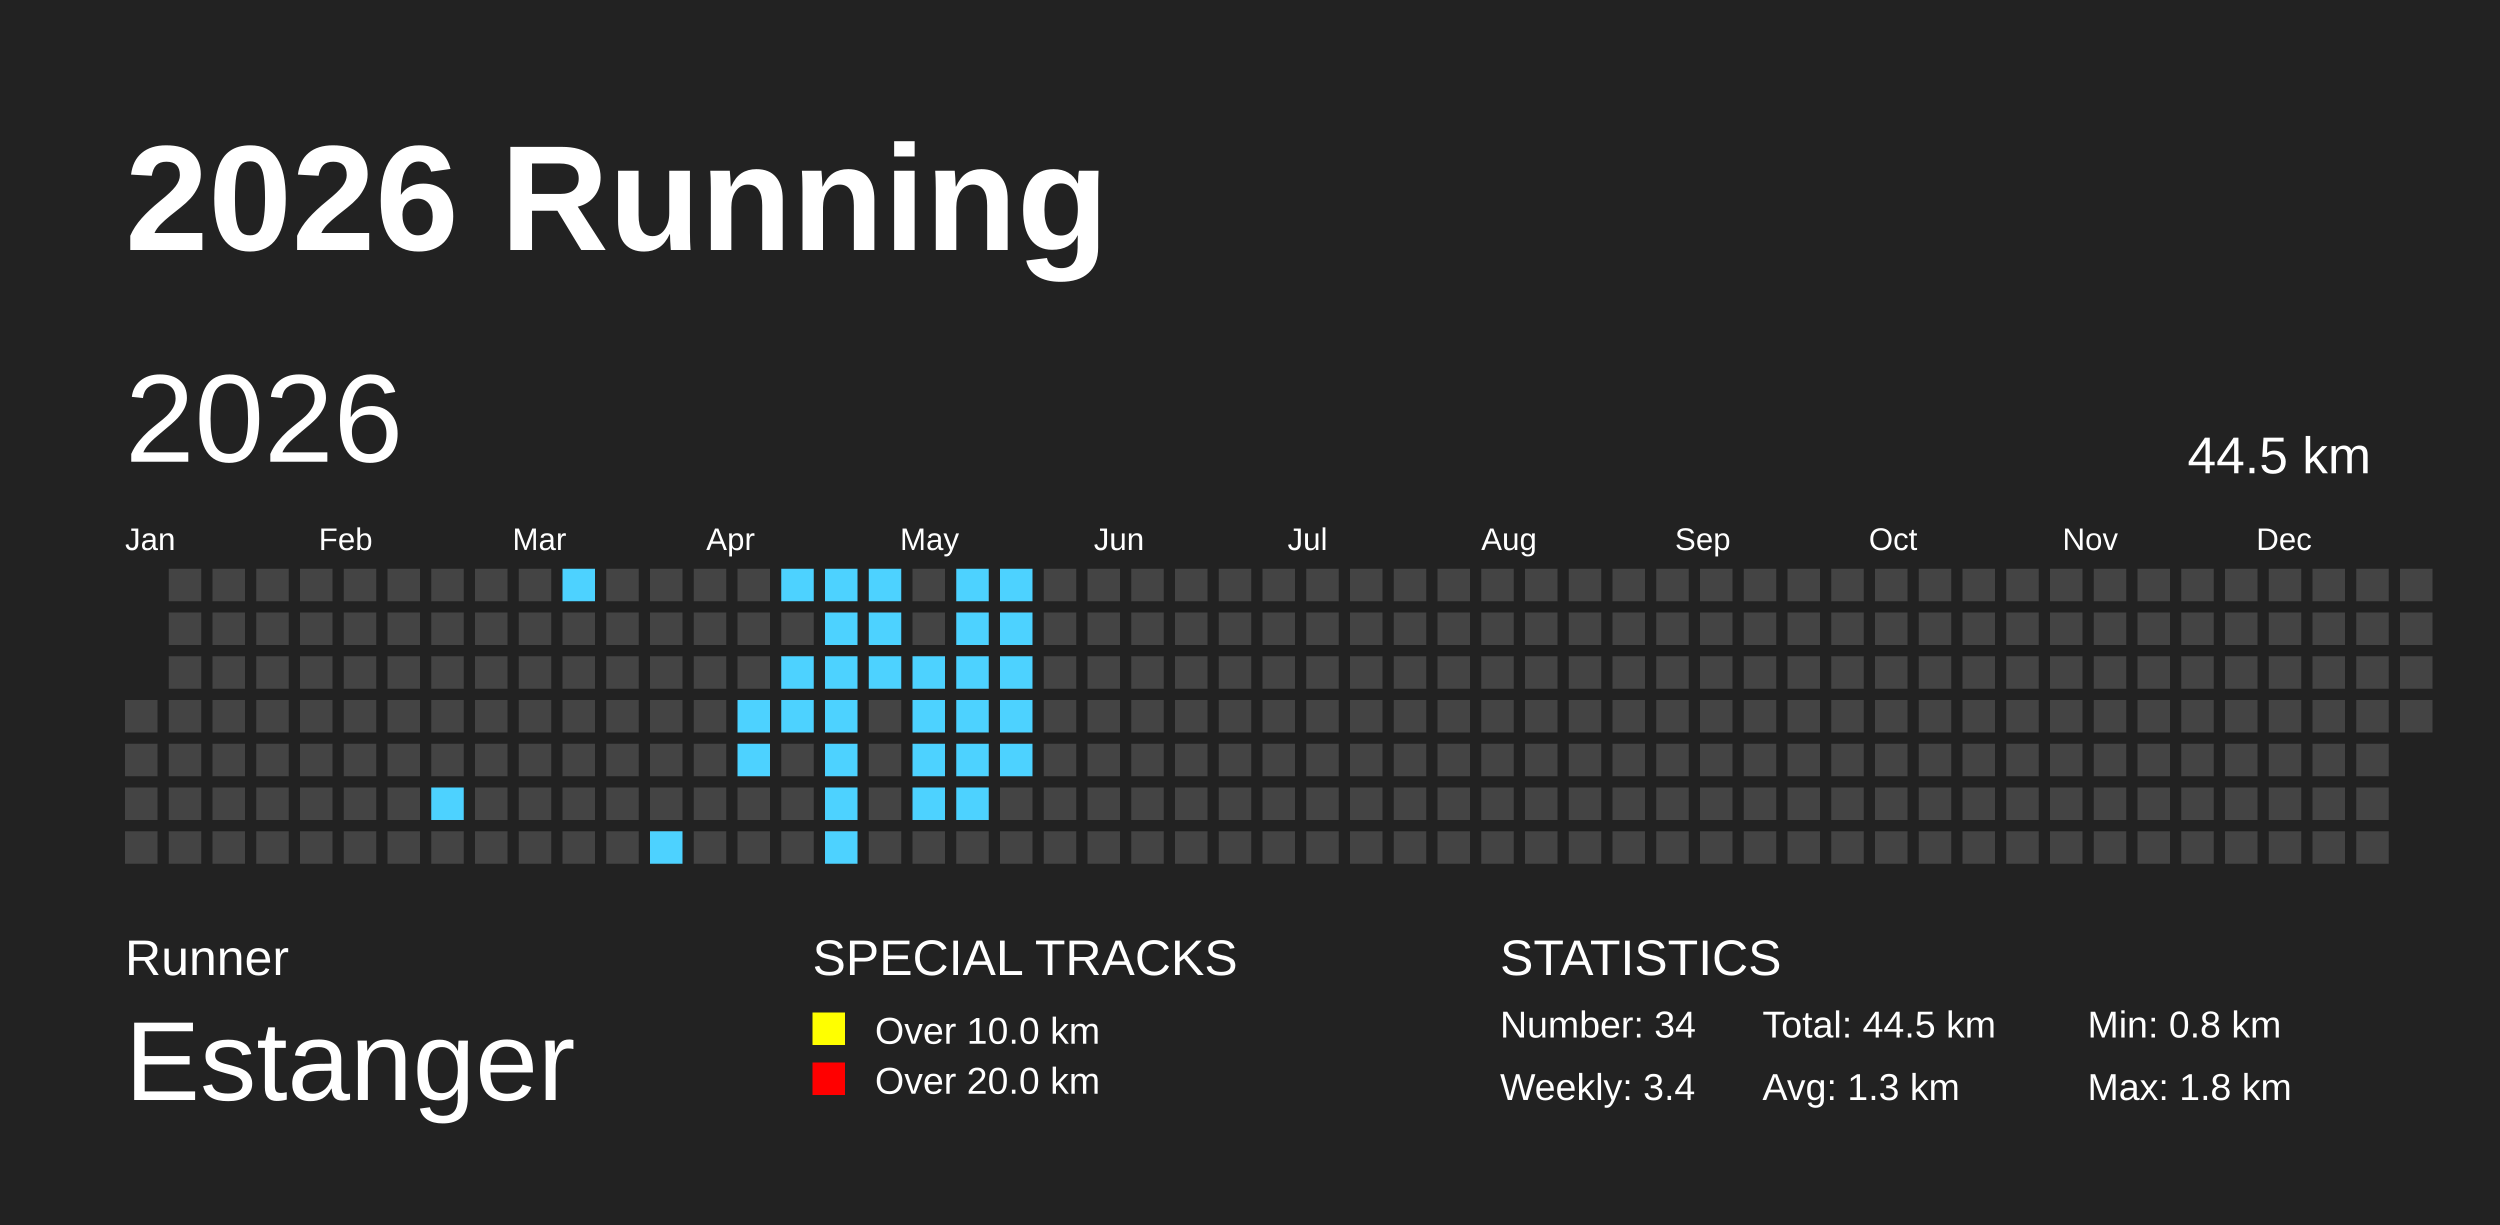
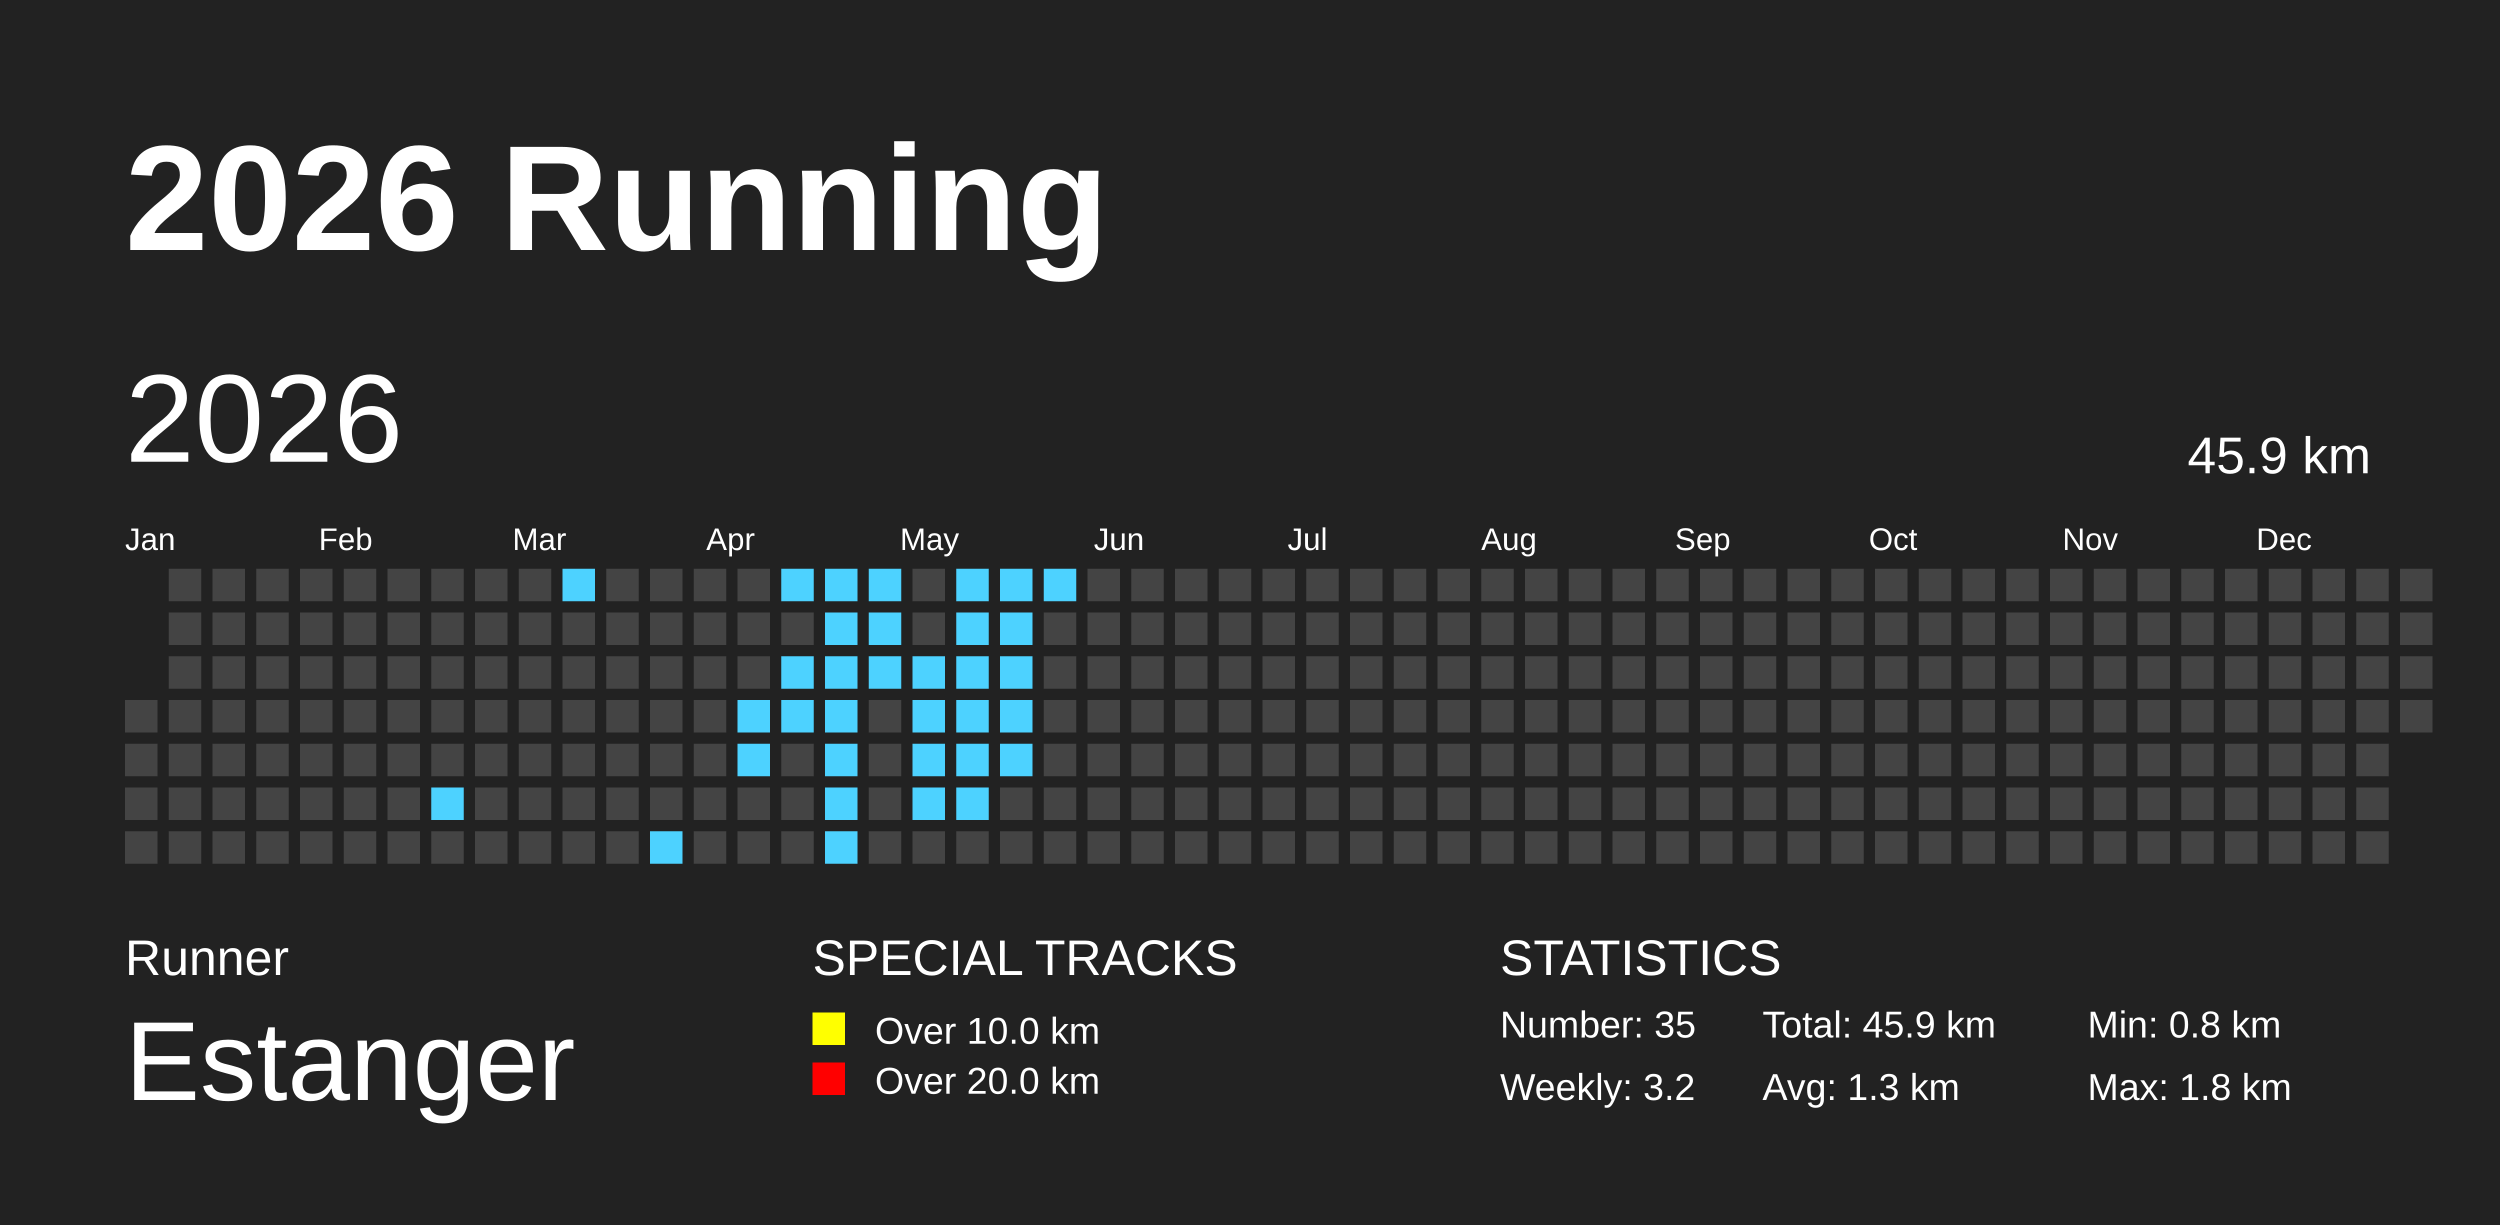
<svg xmlns="http://www.w3.org/2000/svg" baseProfile="full" height="98mm" version="1.1" viewBox="0,0,200,98" width="200mm">
  <defs />
  <rect fill="#222222" height="98" width="200" x="0" y="0" />
  <text fill="#FFFFFF" style="font-size:12px; font-family:Arial; font-weight:bold;" x="10" y="20">2026 Running</text>
  <text fill="#FFFFFF" style="font-size:4px; font-family:Arial" x="10" y="78">Runner</text>
  <text fill="#FFFFFF" style="font-size:9px; font-family:Arial" x="10" y="88">Estanger</text>
  <text fill="#FFFFFF" style="font-size:4px; font-family:Arial" x="65" y="78">SPECIAL TRACKS</text>
  <rect fill="yellow" height="2.6" width="2.6" x="65" y="81" />
  <text fill="#FFFFFF" style="font-size:3px; font-family:Arial" x="70" y="83.5">Over 10.0 km</text>
  <rect fill="red" height="2.6" width="2.6" x="65" y="85" />
  <text fill="#FFFFFF" style="font-size:3px; font-family:Arial" x="70" y="87.5">Over 20.0 km</text>
  <text fill="#FFFFFF" style="font-size:4px; font-family:Arial" x="120" y="78">STATISTICS</text>
-   <text fill="#FFFFFF" style="font-size:3px; font-family:Arial" x="120" y="83">Number: 34</text>
-   <text fill="#FFFFFF" style="font-size:3px; font-family:Arial" x="120" y="88">Weekly: 3.4</text>
-   <text fill="#FFFFFF" style="font-size:3px; font-family:Arial" x="141" y="83">Total: 44.5 km</text>
+   <text fill="#FFFFFF" style="font-size:3px; font-family:Arial" x="120" y="83">Number: 35</text>
+   <text fill="#FFFFFF" style="font-size:3px; font-family:Arial" x="120" y="88">Weekly: 3.2</text>
+   <text fill="#FFFFFF" style="font-size:3px; font-family:Arial" x="141" y="83">Total: 45.9 km</text>
  <text fill="#FFFFFF" style="font-size:3px; font-family:Arial" x="141" y="88">Avg: 1.3 km</text>
  <text fill="#FFFFFF" style="font-size:3px; font-family:Arial" x="167" y="83">Min: 0.8 km</text>
  <text fill="#FFFFFF" style="font-size:3px; font-family:Arial" x="167" y="88">Max: 1.8 km</text>
  <text dominant-baseline="hanging" fill="#FFFFFF" style="font-size:10.0px; font-family:Arial;" x="10" y="30">2026</text>
-   <text dominant-baseline="hanging" fill="#FFFFFF" style="font-size:4.125px; font-family:Arial;" x="175" y="35">44.5 km</text>
+   <text dominant-baseline="hanging" fill="#FFFFFF" style="font-size:4.125px; font-family:Arial;" x="175" y="35">45.9 km</text>
  <text fill="#FFFFFF" style="font-size:2.5px; font-family:Arial" x="10.0" y="44">Jan</text>
  <text fill="#FFFFFF" style="font-size:2.5px; font-family:Arial" x="25.5" y="44">Feb</text>
  <text fill="#FFFFFF" style="font-size:2.5px; font-family:Arial" x="41.0" y="44">Mar</text>
  <text fill="#FFFFFF" style="font-size:2.5px; font-family:Arial" x="56.5" y="44">Apr</text>
  <text fill="#FFFFFF" style="font-size:2.5px; font-family:Arial" x="72.0" y="44">May</text>
  <text fill="#FFFFFF" style="font-size:2.5px; font-family:Arial" x="87.5" y="44">Jun</text>
  <text fill="#FFFFFF" style="font-size:2.5px; font-family:Arial" x="103.0" y="44">Jul</text>
  <text fill="#FFFFFF" style="font-size:2.5px; font-family:Arial" x="118.5" y="44">Aug</text>
  <text fill="#FFFFFF" style="font-size:2.5px; font-family:Arial" x="134.0" y="44">Sep</text>
  <text fill="#FFFFFF" style="font-size:2.5px; font-family:Arial" x="149.5" y="44">Oct</text>
  <text fill="#FFFFFF" style="font-size:2.5px; font-family:Arial" x="165.0" y="44">Nov</text>
  <text fill="#FFFFFF" style="font-size:2.5px; font-family:Arial" x="180.5" y="44">Dec</text>
  <rect fill="#444444" height="2.6" width="2.6" x="10.0" y="56.0" />
  <rect fill="#444444" height="2.6" width="2.6" x="10.0" y="59.5" />
  <rect fill="#444444" height="2.6" width="2.6" x="10.0" y="63.0" />
  <rect fill="#444444" height="2.6" width="2.6" x="10.0" y="66.5" />
  <rect fill="#444444" height="2.6" width="2.6" x="13.5" y="45.5" />
  <rect fill="#444444" height="2.6" width="2.6" x="13.5" y="49.0" />
  <rect fill="#444444" height="2.6" width="2.6" x="13.5" y="52.5" />
  <rect fill="#444444" height="2.6" width="2.6" x="13.5" y="56.0" />
  <rect fill="#444444" height="2.6" width="2.6" x="13.5" y="59.5" />
  <rect fill="#444444" height="2.6" width="2.6" x="13.5" y="63.0" />
  <rect fill="#444444" height="2.6" width="2.6" x="13.5" y="66.5" />
  <rect fill="#444444" height="2.6" width="2.6" x="17.0" y="45.5" />
  <rect fill="#444444" height="2.6" width="2.6" x="17.0" y="49.0" />
  <rect fill="#444444" height="2.6" width="2.6" x="17.0" y="52.5" />
  <rect fill="#444444" height="2.6" width="2.6" x="17.0" y="56.0" />
  <rect fill="#444444" height="2.6" width="2.6" x="17.0" y="59.5" />
  <rect fill="#444444" height="2.6" width="2.6" x="17.0" y="63.0" />
  <rect fill="#444444" height="2.6" width="2.6" x="17.0" y="66.5" />
  <rect fill="#444444" height="2.6" width="2.6" x="20.5" y="45.5" />
  <rect fill="#444444" height="2.6" width="2.6" x="20.5" y="49.0" />
  <rect fill="#444444" height="2.6" width="2.6" x="20.5" y="52.5" />
  <rect fill="#444444" height="2.6" width="2.6" x="20.5" y="56.0" />
  <rect fill="#444444" height="2.6" width="2.6" x="20.5" y="59.5" />
  <rect fill="#444444" height="2.6" width="2.6" x="20.5" y="63.0" />
  <rect fill="#444444" height="2.6" width="2.6" x="20.5" y="66.5" />
  <rect fill="#444444" height="2.6" width="2.6" x="24.0" y="45.5" />
  <rect fill="#444444" height="2.6" width="2.6" x="24.0" y="49.0" />
  <rect fill="#444444" height="2.6" width="2.6" x="24.0" y="52.5" />
  <rect fill="#444444" height="2.6" width="2.6" x="24.0" y="56.0" />
  <rect fill="#444444" height="2.6" width="2.6" x="24.0" y="59.5" />
  <rect fill="#444444" height="2.6" width="2.6" x="24.0" y="63.0" />
  <rect fill="#444444" height="2.6" width="2.6" x="24.0" y="66.5" />
  <rect fill="#444444" height="2.6" width="2.6" x="27.5" y="45.5" />
  <rect fill="#444444" height="2.6" width="2.6" x="27.5" y="49.0" />
  <rect fill="#444444" height="2.6" width="2.6" x="27.5" y="52.5" />
  <rect fill="#444444" height="2.6" width="2.6" x="27.5" y="56.0" />
  <rect fill="#444444" height="2.6" width="2.6" x="27.5" y="59.5" />
  <rect fill="#444444" height="2.6" width="2.6" x="27.5" y="63.0" />
  <rect fill="#444444" height="2.6" width="2.6" x="27.5" y="66.5" />
  <rect fill="#444444" height="2.6" width="2.6" x="31.0" y="45.5" />
  <rect fill="#444444" height="2.6" width="2.6" x="31.0" y="49.0" />
  <rect fill="#444444" height="2.6" width="2.6" x="31.0" y="52.5" />
  <rect fill="#444444" height="2.6" width="2.6" x="31.0" y="56.0" />
  <rect fill="#444444" height="2.6" width="2.6" x="31.0" y="59.5" />
  <rect fill="#444444" height="2.6" width="2.6" x="31.0" y="63.0" />
  <rect fill="#444444" height="2.6" width="2.6" x="31.0" y="66.5" />
  <rect fill="#444444" height="2.6" width="2.6" x="34.5" y="45.5" />
  <rect fill="#444444" height="2.6" width="2.6" x="34.5" y="49.0" />
  <rect fill="#444444" height="2.6" width="2.6" x="34.5" y="52.5" />
  <rect fill="#444444" height="2.6" width="2.6" x="34.5" y="56.0" />
  <rect fill="#444444" height="2.6" width="2.6" x="34.5" y="59.5" />
  <rect fill="#4DD2FF" height="2.6" width="2.6" x="34.5" y="63.0" />
  <rect fill="#444444" height="2.6" width="2.6" x="34.5" y="66.5" />
  <rect fill="#444444" height="2.6" width="2.6" x="38.0" y="45.5" />
  <rect fill="#444444" height="2.6" width="2.6" x="38.0" y="49.0" />
  <rect fill="#444444" height="2.6" width="2.6" x="38.0" y="52.5" />
  <rect fill="#444444" height="2.6" width="2.6" x="38.0" y="56.0" />
  <rect fill="#444444" height="2.6" width="2.6" x="38.0" y="59.5" />
  <rect fill="#444444" height="2.6" width="2.6" x="38.0" y="63.0" />
  <rect fill="#444444" height="2.6" width="2.6" x="38.0" y="66.5" />
  <rect fill="#444444" height="2.6" width="2.6" x="41.5" y="45.5" />
  <rect fill="#444444" height="2.6" width="2.6" x="41.5" y="49.0" />
  <rect fill="#444444" height="2.6" width="2.6" x="41.5" y="52.5" />
  <rect fill="#444444" height="2.6" width="2.6" x="41.5" y="56.0" />
  <rect fill="#444444" height="2.6" width="2.6" x="41.5" y="59.5" />
  <rect fill="#444444" height="2.6" width="2.6" x="41.5" y="63.0" />
  <rect fill="#444444" height="2.6" width="2.6" x="41.5" y="66.5" />
  <rect fill="#4DD2FF" height="2.6" width="2.6" x="45.0" y="45.5" />
  <rect fill="#444444" height="2.6" width="2.6" x="45.0" y="49.0" />
  <rect fill="#444444" height="2.6" width="2.6" x="45.0" y="52.5" />
  <rect fill="#444444" height="2.6" width="2.6" x="45.0" y="56.0" />
  <rect fill="#444444" height="2.6" width="2.6" x="45.0" y="59.5" />
  <rect fill="#444444" height="2.6" width="2.6" x="45.0" y="63.0" />
  <rect fill="#444444" height="2.6" width="2.6" x="45.0" y="66.5" />
  <rect fill="#444444" height="2.6" width="2.6" x="48.5" y="45.5" />
  <rect fill="#444444" height="2.6" width="2.6" x="48.5" y="49.0" />
  <rect fill="#444444" height="2.6" width="2.6" x="48.5" y="52.5" />
  <rect fill="#444444" height="2.6" width="2.6" x="48.5" y="56.0" />
  <rect fill="#444444" height="2.6" width="2.6" x="48.5" y="59.5" />
  <rect fill="#444444" height="2.6" width="2.6" x="48.5" y="63.0" />
  <rect fill="#444444" height="2.6" width="2.6" x="48.5" y="66.5" />
  <rect fill="#444444" height="2.6" width="2.6" x="52.0" y="45.5" />
  <rect fill="#444444" height="2.6" width="2.6" x="52.0" y="49.0" />
  <rect fill="#444444" height="2.6" width="2.6" x="52.0" y="52.5" />
  <rect fill="#444444" height="2.6" width="2.6" x="52.0" y="56.0" />
  <rect fill="#444444" height="2.6" width="2.6" x="52.0" y="59.5" />
  <rect fill="#444444" height="2.6" width="2.6" x="52.0" y="63.0" />
  <rect fill="#4DD2FF" height="2.6" width="2.6" x="52.0" y="66.5" />
  <rect fill="#444444" height="2.6" width="2.6" x="55.5" y="45.5" />
  <rect fill="#444444" height="2.6" width="2.6" x="55.5" y="49.0" />
  <rect fill="#444444" height="2.6" width="2.6" x="55.5" y="52.5" />
  <rect fill="#444444" height="2.6" width="2.6" x="55.5" y="56.0" />
  <rect fill="#444444" height="2.6" width="2.6" x="55.5" y="59.5" />
  <rect fill="#444444" height="2.6" width="2.6" x="55.5" y="63.0" />
  <rect fill="#444444" height="2.6" width="2.6" x="55.5" y="66.5" />
  <rect fill="#444444" height="2.6" width="2.6" x="59.0" y="45.5" />
  <rect fill="#444444" height="2.6" width="2.6" x="59.0" y="49.0" />
  <rect fill="#444444" height="2.6" width="2.6" x="59.0" y="52.5" />
  <rect fill="#4DD2FF" height="2.6" width="2.6" x="59.0" y="56.0" />
  <rect fill="#4DD2FF" height="2.6" width="2.6" x="59.0" y="59.5" />
  <rect fill="#444444" height="2.6" width="2.6" x="59.0" y="63.0" />
  <rect fill="#444444" height="2.6" width="2.6" x="59.0" y="66.5" />
  <rect fill="#4DD2FF" height="2.6" width="2.6" x="62.5" y="45.5" />
  <rect fill="#444444" height="2.6" width="2.6" x="62.5" y="49.0" />
  <rect fill="#4DD2FF" height="2.6" width="2.6" x="62.5" y="52.5" />
  <rect fill="#4DD2FF" height="2.6" width="2.6" x="62.5" y="56.0" />
  <rect fill="#444444" height="2.6" width="2.6" x="62.5" y="59.5" />
  <rect fill="#444444" height="2.6" width="2.6" x="62.5" y="63.0" />
  <rect fill="#444444" height="2.6" width="2.6" x="62.5" y="66.5" />
  <rect fill="#4DD2FF" height="2.6" width="2.6" x="66.0" y="45.5" />
  <rect fill="#4DD2FF" height="2.6" width="2.6" x="66.0" y="49.0" />
  <rect fill="#4DD2FF" height="2.6" width="2.6" x="66.0" y="52.5" />
  <rect fill="#4DD2FF" height="2.6" width="2.6" x="66.0" y="56.0" />
  <rect fill="#4DD2FF" height="2.6" width="2.6" x="66.0" y="59.5" />
  <rect fill="#4DD2FF" height="2.6" width="2.6" x="66.0" y="63.0" />
  <rect fill="#4DD2FF" height="2.6" width="2.6" x="66.0" y="66.5" />
  <rect fill="#4DD2FF" height="2.6" width="2.6" x="69.5" y="45.5" />
  <rect fill="#4DD2FF" height="2.6" width="2.6" x="69.5" y="49.0" />
  <rect fill="#4DD2FF" height="2.6" width="2.6" x="69.5" y="52.5" />
  <rect fill="#444444" height="2.6" width="2.6" x="69.5" y="56.0" />
  <rect fill="#444444" height="2.6" width="2.6" x="69.5" y="59.5" />
  <rect fill="#444444" height="2.6" width="2.6" x="69.5" y="63.0" />
  <rect fill="#444444" height="2.6" width="2.6" x="69.5" y="66.5" />
  <rect fill="#444444" height="2.6" width="2.6" x="73.0" y="45.5" />
  <rect fill="#444444" height="2.6" width="2.6" x="73.0" y="49.0" />
  <rect fill="#4DD2FF" height="2.6" width="2.6" x="73.0" y="52.5" />
  <rect fill="#4DD2FF" height="2.6" width="2.6" x="73.0" y="56.0" />
  <rect fill="#4DD2FF" height="2.6" width="2.6" x="73.0" y="59.5" />
  <rect fill="#4DD2FF" height="2.6" width="2.6" x="73.0" y="63.0" />
  <rect fill="#444444" height="2.6" width="2.6" x="73.0" y="66.5" />
  <rect fill="#4DD2FF" height="2.6" width="2.6" x="76.5" y="45.5" />
  <rect fill="#4DD2FF" height="2.6" width="2.6" x="76.5" y="49.0" />
  <rect fill="#4DD2FF" height="2.6" width="2.6" x="76.5" y="52.5" />
  <rect fill="#4DD2FF" height="2.6" width="2.6" x="76.5" y="56.0" />
  <rect fill="#4DD2FF" height="2.6" width="2.6" x="76.5" y="59.5" />
  <rect fill="#4DD2FF" height="2.6" width="2.6" x="76.5" y="63.0" />
  <rect fill="#444444" height="2.6" width="2.6" x="76.5" y="66.5" />
  <rect fill="#4DD2FF" height="2.6" width="2.6" x="80.0" y="45.5" />
  <rect fill="#4DD2FF" height="2.6" width="2.6" x="80.0" y="49.0" />
  <rect fill="#4DD2FF" height="2.6" width="2.6" x="80.0" y="52.5" />
  <rect fill="#4DD2FF" height="2.6" width="2.6" x="80.0" y="56.0" />
  <rect fill="#4DD2FF" height="2.6" width="2.6" x="80.0" y="59.5" />
  <rect fill="#444444" height="2.6" width="2.6" x="80.0" y="63.0" />
  <rect fill="#444444" height="2.6" width="2.6" x="80.0" y="66.5" />
-   <rect fill="#444444" height="2.6" width="2.6" x="83.5" y="45.5" />
+   <rect fill="#4DD2FF" height="2.6" width="2.6" x="83.5" y="45.5" />
  <rect fill="#444444" height="2.6" width="2.6" x="83.5" y="49.0" />
  <rect fill="#444444" height="2.6" width="2.6" x="83.5" y="52.5" />
  <rect fill="#444444" height="2.6" width="2.6" x="83.5" y="56.0" />
  <rect fill="#444444" height="2.6" width="2.6" x="83.5" y="59.5" />
  <rect fill="#444444" height="2.6" width="2.6" x="83.5" y="63.0" />
  <rect fill="#444444" height="2.6" width="2.6" x="83.5" y="66.5" />
  <rect fill="#444444" height="2.6" width="2.6" x="87.0" y="45.5" />
  <rect fill="#444444" height="2.6" width="2.6" x="87.0" y="49.0" />
  <rect fill="#444444" height="2.6" width="2.6" x="87.0" y="52.5" />
  <rect fill="#444444" height="2.6" width="2.6" x="87.0" y="56.0" />
  <rect fill="#444444" height="2.6" width="2.6" x="87.0" y="59.5" />
  <rect fill="#444444" height="2.6" width="2.6" x="87.0" y="63.0" />
  <rect fill="#444444" height="2.6" width="2.6" x="87.0" y="66.5" />
  <rect fill="#444444" height="2.6" width="2.6" x="90.5" y="45.5" />
  <rect fill="#444444" height="2.6" width="2.6" x="90.5" y="49.0" />
  <rect fill="#444444" height="2.6" width="2.6" x="90.5" y="52.5" />
  <rect fill="#444444" height="2.6" width="2.6" x="90.5" y="56.0" />
  <rect fill="#444444" height="2.6" width="2.6" x="90.5" y="59.5" />
  <rect fill="#444444" height="2.6" width="2.6" x="90.5" y="63.0" />
  <rect fill="#444444" height="2.6" width="2.6" x="90.5" y="66.5" />
  <rect fill="#444444" height="2.6" width="2.6" x="94.0" y="45.5" />
  <rect fill="#444444" height="2.6" width="2.6" x="94.0" y="49.0" />
  <rect fill="#444444" height="2.6" width="2.6" x="94.0" y="52.5" />
  <rect fill="#444444" height="2.6" width="2.6" x="94.0" y="56.0" />
  <rect fill="#444444" height="2.6" width="2.6" x="94.0" y="59.5" />
  <rect fill="#444444" height="2.6" width="2.6" x="94.0" y="63.0" />
  <rect fill="#444444" height="2.6" width="2.6" x="94.0" y="66.5" />
  <rect fill="#444444" height="2.6" width="2.6" x="97.5" y="45.5" />
  <rect fill="#444444" height="2.6" width="2.6" x="97.5" y="49.0" />
  <rect fill="#444444" height="2.6" width="2.6" x="97.5" y="52.5" />
  <rect fill="#444444" height="2.6" width="2.6" x="97.5" y="56.0" />
  <rect fill="#444444" height="2.6" width="2.6" x="97.5" y="59.5" />
  <rect fill="#444444" height="2.6" width="2.6" x="97.5" y="63.0" />
  <rect fill="#444444" height="2.6" width="2.6" x="97.5" y="66.5" />
  <rect fill="#444444" height="2.6" width="2.6" x="101.0" y="45.5" />
  <rect fill="#444444" height="2.6" width="2.6" x="101.0" y="49.0" />
  <rect fill="#444444" height="2.6" width="2.6" x="101.0" y="52.5" />
  <rect fill="#444444" height="2.6" width="2.6" x="101.0" y="56.0" />
  <rect fill="#444444" height="2.6" width="2.6" x="101.0" y="59.5" />
  <rect fill="#444444" height="2.6" width="2.6" x="101.0" y="63.0" />
  <rect fill="#444444" height="2.6" width="2.6" x="101.0" y="66.5" />
  <rect fill="#444444" height="2.6" width="2.6" x="104.5" y="45.5" />
  <rect fill="#444444" height="2.6" width="2.6" x="104.5" y="49.0" />
  <rect fill="#444444" height="2.6" width="2.6" x="104.5" y="52.5" />
  <rect fill="#444444" height="2.6" width="2.6" x="104.5" y="56.0" />
  <rect fill="#444444" height="2.6" width="2.6" x="104.5" y="59.5" />
  <rect fill="#444444" height="2.6" width="2.6" x="104.5" y="63.0" />
  <rect fill="#444444" height="2.6" width="2.6" x="104.5" y="66.5" />
  <rect fill="#444444" height="2.6" width="2.6" x="108.0" y="45.5" />
  <rect fill="#444444" height="2.6" width="2.6" x="108.0" y="49.0" />
  <rect fill="#444444" height="2.6" width="2.6" x="108.0" y="52.5" />
  <rect fill="#444444" height="2.6" width="2.6" x="108.0" y="56.0" />
  <rect fill="#444444" height="2.6" width="2.6" x="108.0" y="59.5" />
  <rect fill="#444444" height="2.6" width="2.6" x="108.0" y="63.0" />
  <rect fill="#444444" height="2.6" width="2.6" x="108.0" y="66.5" />
  <rect fill="#444444" height="2.6" width="2.6" x="111.5" y="45.5" />
  <rect fill="#444444" height="2.6" width="2.6" x="111.5" y="49.0" />
  <rect fill="#444444" height="2.6" width="2.6" x="111.5" y="52.5" />
  <rect fill="#444444" height="2.6" width="2.6" x="111.5" y="56.0" />
  <rect fill="#444444" height="2.6" width="2.6" x="111.5" y="59.5" />
  <rect fill="#444444" height="2.6" width="2.6" x="111.5" y="63.0" />
  <rect fill="#444444" height="2.6" width="2.6" x="111.5" y="66.5" />
  <rect fill="#444444" height="2.6" width="2.6" x="115.0" y="45.5" />
  <rect fill="#444444" height="2.6" width="2.6" x="115.0" y="49.0" />
  <rect fill="#444444" height="2.6" width="2.6" x="115.0" y="52.5" />
  <rect fill="#444444" height="2.6" width="2.6" x="115.0" y="56.0" />
  <rect fill="#444444" height="2.6" width="2.6" x="115.0" y="59.5" />
  <rect fill="#444444" height="2.6" width="2.6" x="115.0" y="63.0" />
  <rect fill="#444444" height="2.6" width="2.6" x="115.0" y="66.5" />
  <rect fill="#444444" height="2.6" width="2.6" x="118.5" y="45.5" />
  <rect fill="#444444" height="2.6" width="2.6" x="118.5" y="49.0" />
  <rect fill="#444444" height="2.6" width="2.6" x="118.5" y="52.5" />
  <rect fill="#444444" height="2.6" width="2.6" x="118.5" y="56.0" />
  <rect fill="#444444" height="2.6" width="2.6" x="118.5" y="59.5" />
  <rect fill="#444444" height="2.6" width="2.6" x="118.5" y="63.0" />
  <rect fill="#444444" height="2.6" width="2.6" x="118.5" y="66.5" />
  <rect fill="#444444" height="2.6" width="2.6" x="122.0" y="45.5" />
  <rect fill="#444444" height="2.6" width="2.6" x="122.0" y="49.0" />
  <rect fill="#444444" height="2.6" width="2.6" x="122.0" y="52.5" />
  <rect fill="#444444" height="2.6" width="2.6" x="122.0" y="56.0" />
  <rect fill="#444444" height="2.6" width="2.6" x="122.0" y="59.5" />
  <rect fill="#444444" height="2.6" width="2.6" x="122.0" y="63.0" />
  <rect fill="#444444" height="2.6" width="2.6" x="122.0" y="66.5" />
  <rect fill="#444444" height="2.6" width="2.6" x="125.5" y="45.5" />
  <rect fill="#444444" height="2.6" width="2.6" x="125.5" y="49.0" />
  <rect fill="#444444" height="2.6" width="2.6" x="125.5" y="52.5" />
  <rect fill="#444444" height="2.6" width="2.6" x="125.5" y="56.0" />
  <rect fill="#444444" height="2.6" width="2.6" x="125.5" y="59.5" />
  <rect fill="#444444" height="2.6" width="2.6" x="125.5" y="63.0" />
  <rect fill="#444444" height="2.6" width="2.6" x="125.5" y="66.5" />
  <rect fill="#444444" height="2.6" width="2.6" x="129.0" y="45.5" />
  <rect fill="#444444" height="2.6" width="2.6" x="129.0" y="49.0" />
  <rect fill="#444444" height="2.6" width="2.6" x="129.0" y="52.5" />
  <rect fill="#444444" height="2.6" width="2.6" x="129.0" y="56.0" />
  <rect fill="#444444" height="2.6" width="2.6" x="129.0" y="59.5" />
  <rect fill="#444444" height="2.6" width="2.6" x="129.0" y="63.0" />
  <rect fill="#444444" height="2.6" width="2.6" x="129.0" y="66.5" />
  <rect fill="#444444" height="2.6" width="2.6" x="132.5" y="45.5" />
  <rect fill="#444444" height="2.6" width="2.6" x="132.5" y="49.0" />
  <rect fill="#444444" height="2.6" width="2.6" x="132.5" y="52.5" />
  <rect fill="#444444" height="2.6" width="2.6" x="132.5" y="56.0" />
  <rect fill="#444444" height="2.6" width="2.6" x="132.5" y="59.5" />
  <rect fill="#444444" height="2.6" width="2.6" x="132.5" y="63.0" />
  <rect fill="#444444" height="2.6" width="2.6" x="132.5" y="66.5" />
  <rect fill="#444444" height="2.6" width="2.6" x="136.0" y="45.5" />
  <rect fill="#444444" height="2.6" width="2.6" x="136.0" y="49.0" />
  <rect fill="#444444" height="2.6" width="2.6" x="136.0" y="52.5" />
  <rect fill="#444444" height="2.6" width="2.6" x="136.0" y="56.0" />
  <rect fill="#444444" height="2.6" width="2.6" x="136.0" y="59.5" />
  <rect fill="#444444" height="2.6" width="2.6" x="136.0" y="63.0" />
  <rect fill="#444444" height="2.6" width="2.6" x="136.0" y="66.5" />
  <rect fill="#444444" height="2.6" width="2.6" x="139.5" y="45.5" />
  <rect fill="#444444" height="2.6" width="2.6" x="139.5" y="49.0" />
  <rect fill="#444444" height="2.6" width="2.6" x="139.5" y="52.5" />
  <rect fill="#444444" height="2.6" width="2.6" x="139.5" y="56.0" />
  <rect fill="#444444" height="2.6" width="2.6" x="139.5" y="59.5" />
  <rect fill="#444444" height="2.6" width="2.6" x="139.5" y="63.0" />
  <rect fill="#444444" height="2.6" width="2.6" x="139.5" y="66.5" />
  <rect fill="#444444" height="2.6" width="2.6" x="143.0" y="45.5" />
  <rect fill="#444444" height="2.6" width="2.6" x="143.0" y="49.0" />
  <rect fill="#444444" height="2.6" width="2.6" x="143.0" y="52.5" />
  <rect fill="#444444" height="2.6" width="2.6" x="143.0" y="56.0" />
  <rect fill="#444444" height="2.6" width="2.6" x="143.0" y="59.5" />
  <rect fill="#444444" height="2.6" width="2.6" x="143.0" y="63.0" />
  <rect fill="#444444" height="2.6" width="2.6" x="143.0" y="66.5" />
  <rect fill="#444444" height="2.6" width="2.6" x="146.5" y="45.5" />
  <rect fill="#444444" height="2.6" width="2.6" x="146.5" y="49.0" />
  <rect fill="#444444" height="2.6" width="2.6" x="146.5" y="52.5" />
  <rect fill="#444444" height="2.6" width="2.6" x="146.5" y="56.0" />
  <rect fill="#444444" height="2.6" width="2.6" x="146.5" y="59.5" />
  <rect fill="#444444" height="2.6" width="2.6" x="146.5" y="63.0" />
  <rect fill="#444444" height="2.6" width="2.6" x="146.5" y="66.5" />
  <rect fill="#444444" height="2.6" width="2.6" x="150.0" y="45.5" />
  <rect fill="#444444" height="2.6" width="2.6" x="150.0" y="49.0" />
  <rect fill="#444444" height="2.6" width="2.6" x="150.0" y="52.5" />
  <rect fill="#444444" height="2.6" width="2.6" x="150.0" y="56.0" />
  <rect fill="#444444" height="2.6" width="2.6" x="150.0" y="59.5" />
  <rect fill="#444444" height="2.6" width="2.6" x="150.0" y="63.0" />
  <rect fill="#444444" height="2.6" width="2.6" x="150.0" y="66.5" />
  <rect fill="#444444" height="2.6" width="2.6" x="153.5" y="45.5" />
  <rect fill="#444444" height="2.6" width="2.6" x="153.5" y="49.0" />
  <rect fill="#444444" height="2.6" width="2.6" x="153.5" y="52.5" />
  <rect fill="#444444" height="2.6" width="2.6" x="153.5" y="56.0" />
  <rect fill="#444444" height="2.6" width="2.6" x="153.5" y="59.5" />
  <rect fill="#444444" height="2.6" width="2.6" x="153.5" y="63.0" />
  <rect fill="#444444" height="2.6" width="2.6" x="153.5" y="66.5" />
  <rect fill="#444444" height="2.6" width="2.6" x="157.0" y="45.5" />
  <rect fill="#444444" height="2.6" width="2.6" x="157.0" y="49.0" />
  <rect fill="#444444" height="2.6" width="2.6" x="157.0" y="52.5" />
  <rect fill="#444444" height="2.6" width="2.6" x="157.0" y="56.0" />
  <rect fill="#444444" height="2.6" width="2.6" x="157.0" y="59.5" />
  <rect fill="#444444" height="2.6" width="2.6" x="157.0" y="63.0" />
  <rect fill="#444444" height="2.6" width="2.6" x="157.0" y="66.5" />
  <rect fill="#444444" height="2.6" width="2.6" x="160.5" y="45.5" />
  <rect fill="#444444" height="2.6" width="2.6" x="160.5" y="49.0" />
  <rect fill="#444444" height="2.6" width="2.6" x="160.5" y="52.5" />
  <rect fill="#444444" height="2.6" width="2.6" x="160.5" y="56.0" />
  <rect fill="#444444" height="2.6" width="2.6" x="160.5" y="59.5" />
  <rect fill="#444444" height="2.6" width="2.6" x="160.5" y="63.0" />
  <rect fill="#444444" height="2.6" width="2.6" x="160.5" y="66.5" />
  <rect fill="#444444" height="2.6" width="2.6" x="164.0" y="45.5" />
  <rect fill="#444444" height="2.6" width="2.6" x="164.0" y="49.0" />
  <rect fill="#444444" height="2.6" width="2.6" x="164.0" y="52.5" />
  <rect fill="#444444" height="2.6" width="2.6" x="164.0" y="56.0" />
  <rect fill="#444444" height="2.6" width="2.6" x="164.0" y="59.5" />
  <rect fill="#444444" height="2.6" width="2.6" x="164.0" y="63.0" />
  <rect fill="#444444" height="2.6" width="2.6" x="164.0" y="66.5" />
  <rect fill="#444444" height="2.6" width="2.6" x="167.5" y="45.5" />
  <rect fill="#444444" height="2.6" width="2.6" x="167.5" y="49.0" />
  <rect fill="#444444" height="2.6" width="2.6" x="167.5" y="52.5" />
  <rect fill="#444444" height="2.6" width="2.6" x="167.5" y="56.0" />
  <rect fill="#444444" height="2.6" width="2.6" x="167.5" y="59.5" />
  <rect fill="#444444" height="2.6" width="2.6" x="167.5" y="63.0" />
  <rect fill="#444444" height="2.6" width="2.6" x="167.5" y="66.5" />
  <rect fill="#444444" height="2.6" width="2.6" x="171.0" y="45.5" />
  <rect fill="#444444" height="2.6" width="2.6" x="171.0" y="49.0" />
  <rect fill="#444444" height="2.6" width="2.6" x="171.0" y="52.5" />
  <rect fill="#444444" height="2.6" width="2.6" x="171.0" y="56.0" />
  <rect fill="#444444" height="2.6" width="2.6" x="171.0" y="59.5" />
  <rect fill="#444444" height="2.6" width="2.6" x="171.0" y="63.0" />
  <rect fill="#444444" height="2.6" width="2.6" x="171.0" y="66.5" />
  <rect fill="#444444" height="2.6" width="2.6" x="174.5" y="45.5" />
  <rect fill="#444444" height="2.6" width="2.6" x="174.5" y="49.0" />
  <rect fill="#444444" height="2.6" width="2.6" x="174.5" y="52.5" />
  <rect fill="#444444" height="2.6" width="2.6" x="174.5" y="56.0" />
  <rect fill="#444444" height="2.6" width="2.6" x="174.5" y="59.5" />
  <rect fill="#444444" height="2.6" width="2.6" x="174.5" y="63.0" />
  <rect fill="#444444" height="2.6" width="2.6" x="174.5" y="66.5" />
  <rect fill="#444444" height="2.6" width="2.6" x="178.0" y="45.5" />
  <rect fill="#444444" height="2.6" width="2.6" x="178.0" y="49.0" />
  <rect fill="#444444" height="2.6" width="2.6" x="178.0" y="52.5" />
  <rect fill="#444444" height="2.6" width="2.6" x="178.0" y="56.0" />
  <rect fill="#444444" height="2.6" width="2.6" x="178.0" y="59.5" />
  <rect fill="#444444" height="2.6" width="2.6" x="178.0" y="63.0" />
  <rect fill="#444444" height="2.6" width="2.6" x="178.0" y="66.5" />
  <rect fill="#444444" height="2.6" width="2.6" x="181.5" y="45.5" />
  <rect fill="#444444" height="2.6" width="2.6" x="181.5" y="49.0" />
  <rect fill="#444444" height="2.6" width="2.6" x="181.5" y="52.5" />
  <rect fill="#444444" height="2.6" width="2.6" x="181.5" y="56.0" />
  <rect fill="#444444" height="2.6" width="2.6" x="181.5" y="59.5" />
  <rect fill="#444444" height="2.6" width="2.6" x="181.5" y="63.0" />
  <rect fill="#444444" height="2.6" width="2.6" x="181.5" y="66.5" />
  <rect fill="#444444" height="2.6" width="2.6" x="185.0" y="45.5" />
  <rect fill="#444444" height="2.6" width="2.6" x="185.0" y="49.0" />
  <rect fill="#444444" height="2.6" width="2.6" x="185.0" y="52.5" />
  <rect fill="#444444" height="2.6" width="2.6" x="185.0" y="56.0" />
  <rect fill="#444444" height="2.6" width="2.6" x="185.0" y="59.5" />
  <rect fill="#444444" height="2.6" width="2.6" x="185.0" y="63.0" />
  <rect fill="#444444" height="2.6" width="2.6" x="185.0" y="66.5" />
  <rect fill="#444444" height="2.6" width="2.6" x="188.5" y="45.5" />
  <rect fill="#444444" height="2.6" width="2.6" x="188.5" y="49.0" />
  <rect fill="#444444" height="2.6" width="2.6" x="188.5" y="52.5" />
  <rect fill="#444444" height="2.6" width="2.6" x="188.5" y="56.0" />
  <rect fill="#444444" height="2.6" width="2.6" x="188.5" y="59.5" />
  <rect fill="#444444" height="2.6" width="2.6" x="188.5" y="63.0" />
  <rect fill="#444444" height="2.6" width="2.6" x="188.5" y="66.5" />
  <rect fill="#444444" height="2.6" width="2.6" x="192.0" y="45.5" />
  <rect fill="#444444" height="2.6" width="2.6" x="192.0" y="49.0" />
  <rect fill="#444444" height="2.6" width="2.6" x="192.0" y="52.5" />
  <rect fill="#444444" height="2.6" width="2.6" x="192.0" y="56.0" />
</svg>
